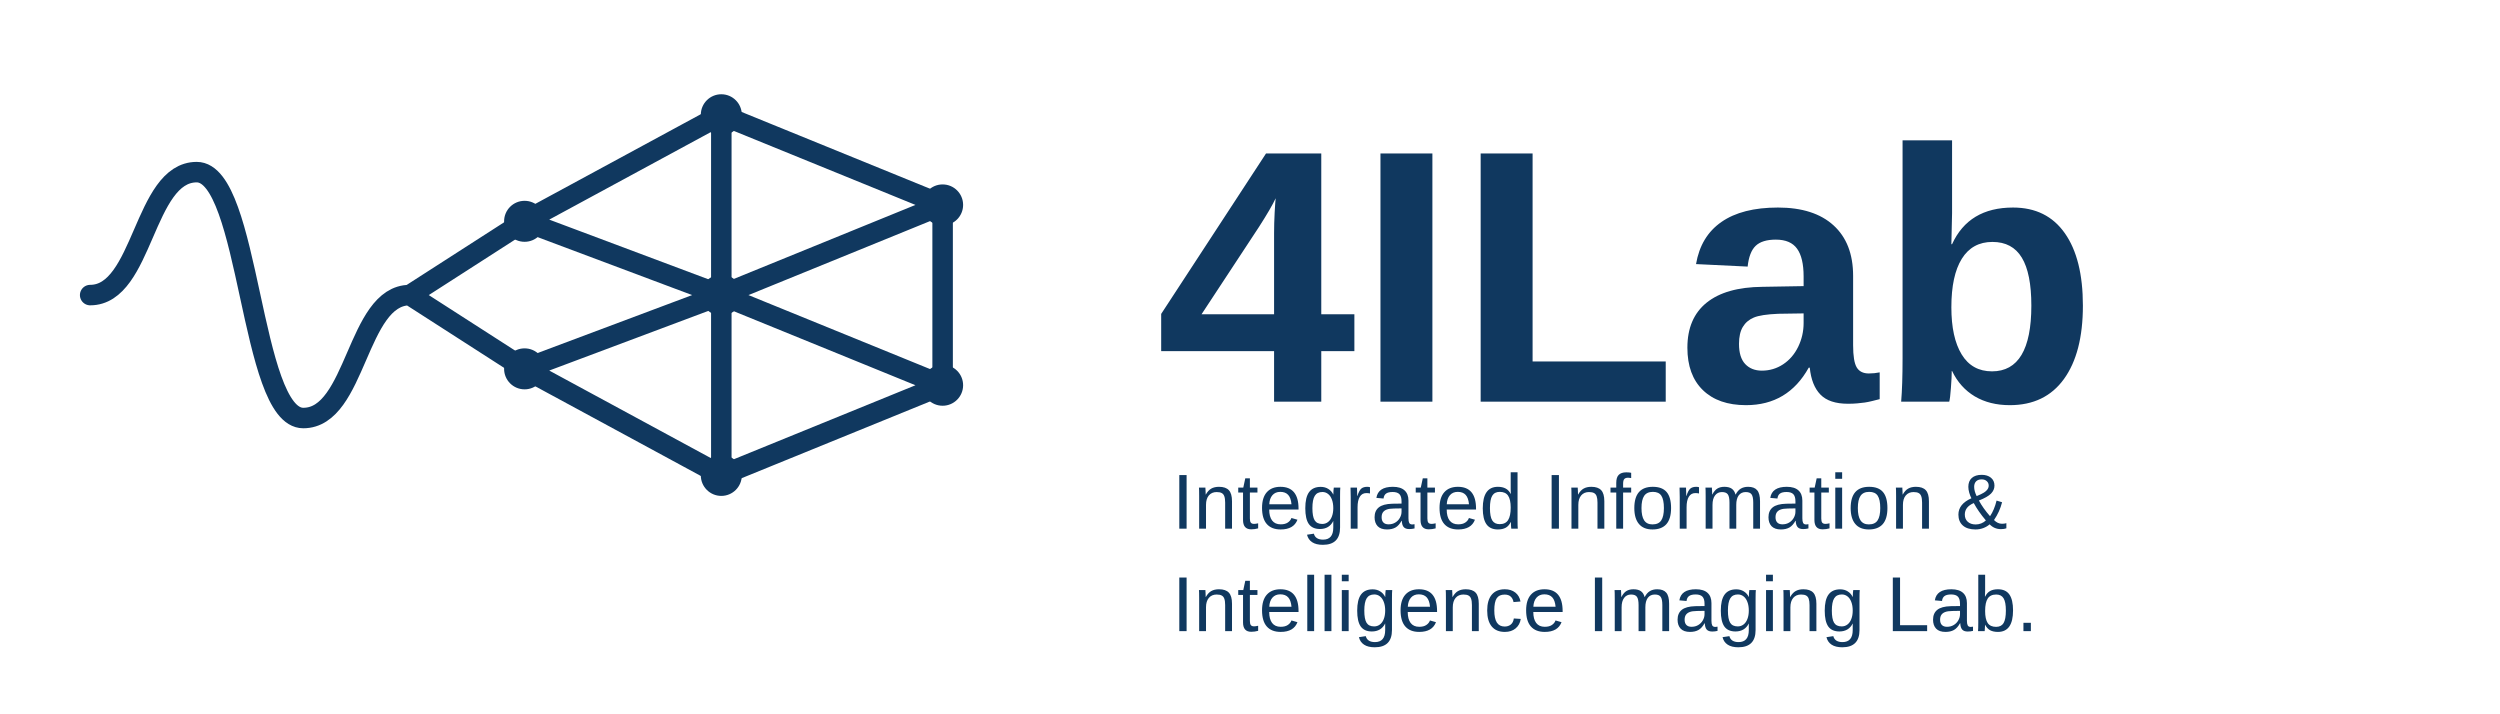
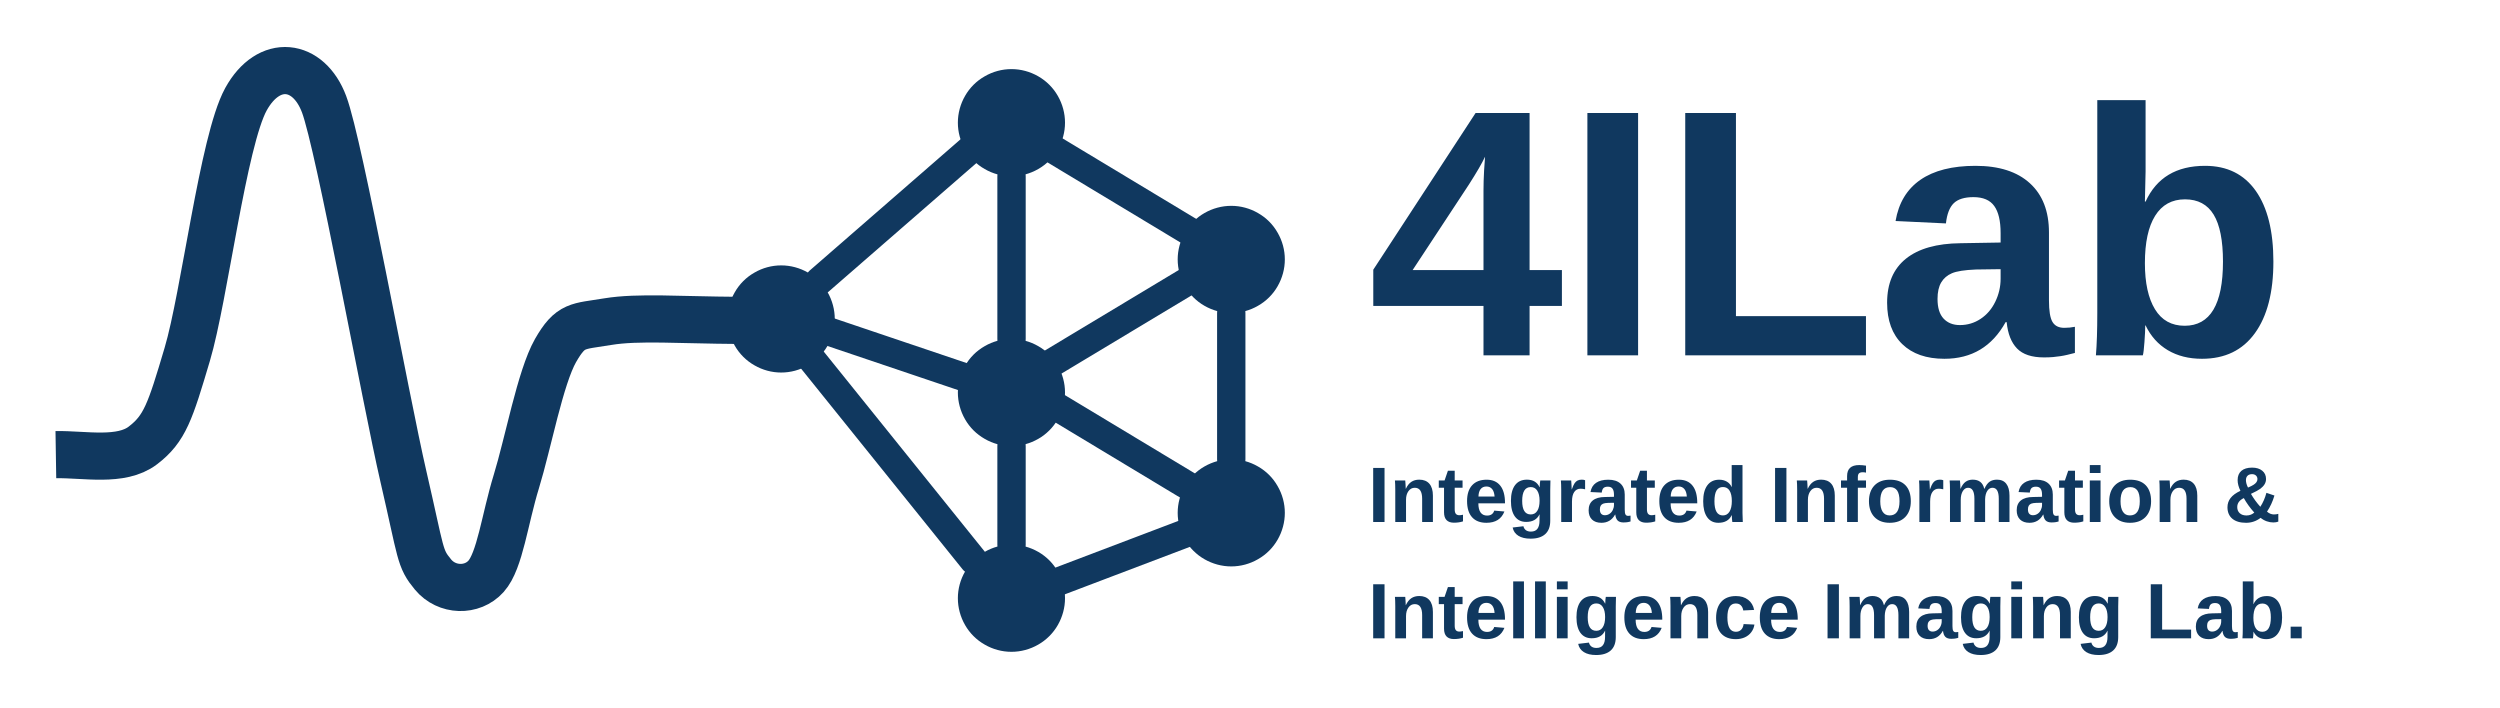
- <svg xmlns="http://www.w3.org/2000/svg" viewBox="-12 -12 610 174" color="#10385F" fill="none" role="img" aria-label="4ILab">
-   <g stroke="currentColor" stroke-width="5" stroke-linecap="round" stroke-linejoin="round">
-     <path d="M10 60C23 60 23 30 36 30S49 90 62 90S75 60 88 60L116 42M88 60L116 78" />
-     <path d="M116 42L164 16L218 38L164 60L116 42M116 78L164 104L218 82L164 60L116 78M164 16V104M218 38V82" />
+ <svg xmlns="http://www.w3.org/2000/svg" viewBox="-8 -8 795 225" fill="none" color="#10385F" role="img" aria-label="4ILab">
+   <g transform="translate(-92 -180)">
+     <path transform="matrix(1,0,0,-1,0,540)" d="M388.602 328.989V328.989C388.602 331.965 389.395 334.913 390.898 337.521 392.372 340.101 394.526 342.255 397.134 343.729 399.713 345.231 402.661 346.025 405.638 346.025 408.614 346.025 411.562 345.231 414.17 343.729 416.75 342.255 418.904 340.101 420.378 337.521 421.88 334.913 422.674 331.965 422.674 328.989 422.674 326.013 421.88 323.065 420.378 320.485 418.904 317.877 416.75 315.723 414.17 314.249 411.562 312.746 408.614 311.953 405.638 311.953 402.661 311.953 399.713 312.746 397.134 314.249 394.526 315.723 392.372 317.877 390.898 320.485 389.395 323.065 388.602 326.013 388.602 328.989Z" fill="currentColor" fill-rule="evenodd" />
+     <path transform="matrix(1,0,0,-1,0,540)" d="M388.602 243.184V243.184C388.602 246.161 389.395 249.109 390.898 251.688 392.372 254.296 394.526 256.45 397.134 257.924 399.713 259.427 402.661 260.22 405.638 260.22 408.614 260.22 411.562 259.427 414.17 257.924 416.75 256.45 418.904 254.296 420.378 251.688 421.88 249.109 422.674 246.161 422.674 243.184 422.674 240.208 421.88 237.26 420.378 234.652 418.904 232.072 416.75 229.918 414.17 228.444 411.562 226.942 408.614 226.148 405.638 226.148 402.661 226.148 399.713 226.942 397.134 228.444 394.526 229.918 392.372 232.072 390.898 234.652 389.395 237.26 388.602 240.208 388.602 243.184Z" fill="currentColor" fill-rule="evenodd" />
+     <path transform="matrix(1,0,0,-1,0,540)" d="M388.602 177.761V177.761C388.602 180.737 389.395 183.685 390.898 186.265 392.372 188.872 394.526 191.027 397.134 192.501 399.713 194.003 402.661 194.797 405.638 194.797 408.614 194.797 411.562 194.003 414.17 192.501 416.75 191.027 418.904 188.872 420.378 186.265 421.88 183.685 422.674 180.737 422.674 177.761 422.674 174.784 421.88 171.836 420.378 169.228 418.904 166.649 416.75 164.494 414.17 163.02 411.562 161.518 408.614 160.724 405.638 160.724 402.661 160.724 399.713 161.518 397.134 163.02 394.526 164.494 392.372 166.649 390.898 169.228 389.395 171.836 388.602 174.784 388.602 177.761Z" fill="currentColor" fill-rule="evenodd" />
+     <path transform="matrix(1,0,0,-1,0,540)" d="M458.504 285.506V285.506C458.504 288.482 459.298 291.43 460.8 294.009 462.274 296.617 464.428 298.772 467.008 300.246 469.616 301.748 472.564 302.542 475.54 302.542 478.517 302.542 481.465 301.748 484.044 300.246 486.652 298.772 488.806 296.617 490.28 294.009 491.783 291.43 492.576 288.482 492.576 285.506 492.576 282.529 491.783 279.581 490.28 276.973 488.806 274.394 486.652 272.239 484.044 270.765 481.465 269.263 478.517 268.469 475.54 268.469 472.564 268.469 469.616 269.263 467.008 270.765 464.428 272.239 462.274 274.394 460.8 276.973 459.298 279.581 458.504 282.529 458.504 285.506Z" fill="currentColor" fill-rule="evenodd" />
+     <path transform="matrix(1,0,0,-1,0,540)" d="M458.504 204.917V204.917C458.504 207.893 459.298 210.841 460.8 213.42 462.274 216.028 464.428 218.183 467.008 219.657 469.616 221.159 472.564 221.953 475.54 221.953 478.517 221.953 481.465 221.159 484.044 219.657 486.652 218.183 488.806 216.028 490.28 213.42 491.783 210.841 492.576 207.893 492.576 204.917 492.576 201.94 491.783 198.992 490.28 196.384 488.806 193.805 486.652 191.65 484.044 190.176 481.465 188.674 478.517 187.88 475.54 187.88 472.564 187.88 469.616 188.674 467.008 190.176 464.428 191.65 462.274 193.805 460.8 196.384 459.298 198.992 458.504 201.94 458.504 204.917Z" fill="currentColor" fill-rule="evenodd" />
+     <path transform="matrix(1,0,0,-1,0,540)" d="M315.383 266.57V266.57C315.383 269.546 316.176 272.494 317.679 275.102 319.153 277.682 321.307 279.836 323.915 281.31 326.494 282.813 329.443 283.606 332.419 283.606 335.395 283.606 338.343 282.813 340.951 281.31 343.531 279.836 345.685 277.682 347.159 275.102 348.661 272.494 349.455 269.546 349.455 266.57 349.455 263.594 348.661 260.646 347.159 258.038 345.685 255.458 343.531 253.304 340.951 251.83 338.343 250.328 335.395 249.534 332.419 249.534 329.443 249.534 326.494 250.328 323.915 251.83 321.307 253.304 319.153 255.458 317.679 258.038 316.176 260.646 315.383 263.594 315.383 266.57Z" fill="currentColor" fill-rule="evenodd" />
+     <path transform="matrix(1,0,0,-1,0,540)" stroke-width="9.014" stroke-linecap="round" stroke-linejoin="round" fill="none" stroke="currentColor" d="M344.494 278.617 393.137 320.939" />
+     <path transform="matrix(1,0,0,-1,0,540)" stroke-width="9.014" stroke-linecap="round" stroke-linejoin="round" fill="none" stroke="currentColor" d="M405.666 260.22V311.924" />
+     <path transform="matrix(1,0,0,-1,0,540)" stroke-width="9.014" stroke-linecap="round" stroke-linejoin="round" fill="none" stroke="currentColor" d="M469.757 289.899 414.935 322.923" />
+     <path transform="matrix(1,0,0,-1,0,540)" stroke-width="9.014" stroke-linecap="round" stroke-linejoin="round" fill="none" stroke="currentColor" d="M475.54 268.441V221.953" />
+     <path transform="matrix(1,0,0,-1,0,540)" stroke-width="9.014" stroke-linecap="round" stroke-linejoin="round" fill="none" stroke="currentColor" d="M339.619 256.876 393.619 189.78" />
+     <path transform="matrix(1,0,0,-1,0,540)" stroke-width="9.014" stroke-linecap="round" stroke-linejoin="round" fill="none" stroke="currentColor" d="M399.742 244.97 344.92 263.48" />
+     <path transform="matrix(1,0,0,-1,0,540)" stroke-width="9.014" stroke-linecap="round" stroke-linejoin="round" fill="none" stroke="currentColor" d="M405.666 226.12V194.769" />
+     <path transform="matrix(1,0,0,-1,0,540)" stroke-width="9.014" stroke-linecap="round" stroke-linejoin="round" fill="none" stroke="currentColor" d="M467.121 200.721 414.935 180.907" />
+     <path transform="matrix(1,0,0,-1,0,540)" stroke-width="9.014" stroke-linecap="round" stroke-linejoin="round" fill="none" stroke="currentColor" d="M467.915 209.82 413.093 242.844" />
+     <path transform="matrix(1,0,0,-1,0,540)" stroke-width="9.014" stroke-linecap="round" stroke-linejoin="round" fill="none" stroke="currentColor" d="M465.137 280.658 414.397 250.157" />
+     <path transform="matrix(1,0,0,-1,0,540)" stroke-width="14.995" stroke-linecap="butt" stroke-linejoin="round" fill="none" stroke="currentColor" d="M101.764 223.427C110.976 223.569 122.485 221.046 129.43 226.346 136.403 231.676 138.104 236.976 143.546 255.317 149.017 273.657 154.942 323.15 162.198 336.416 169.455 349.625 182.126 348.009 187.058 334.857 191.991 321.704 206.532 241.37 212.287 216.454 218.069 191.509 217.332 190.573 221.698 185.301 226.063 180.028 234.142 179.802 238.564 184.734 242.986 189.666 244.517 202.932 248.202 214.894 251.887 226.857 255.827 248.031 260.646 256.507 265.493 264.954 267.619 264.104 277.285 265.72 286.923 267.307 300.217 266.23 318.614 266.117" />
  </g>
-   <g fill="currentColor">
-     <circle cx="116" cy="42" r="5" />
-     <circle cx="116" cy="78" r="5" />
-     <circle cx="164" cy="16" r="5" />
-     <circle cx="164" cy="60" r="5" />
-     <circle cx="164" cy="104" r="5" />
-     <circle cx="218" cy="38" r="5" />
-     <circle cx="218" cy="82" r="5" />
-   </g>
-   <text x="270" y="86" fill="currentColor" font-family="Arial, sans-serif" font-size="88" font-weight="700">4ILab</text>
-   <text x="274" y="117" fill="currentColor" font-family="Arial, sans-serif" font-size="19">Integrated Information &amp;</text>
-   <text x="274" y="142" fill="currentColor" font-family="Arial, sans-serif" font-size="19">Intelligence Imaging Lab.</text>
+   <text x="427" y="105" font-family="Arial, sans-serif" font-size="112" font-weight="700" fill="currentColor">4ILab</text>
+   <text x="427" y="158" font-family="Arial, sans-serif" font-size="25" font-weight="700" fill="currentColor">Integrated Information &amp;</text>
+   <text x="427" y="195" font-family="Arial, sans-serif" font-size="25" font-weight="700" fill="currentColor">Intelligence Imaging Lab.</text>
</svg>
